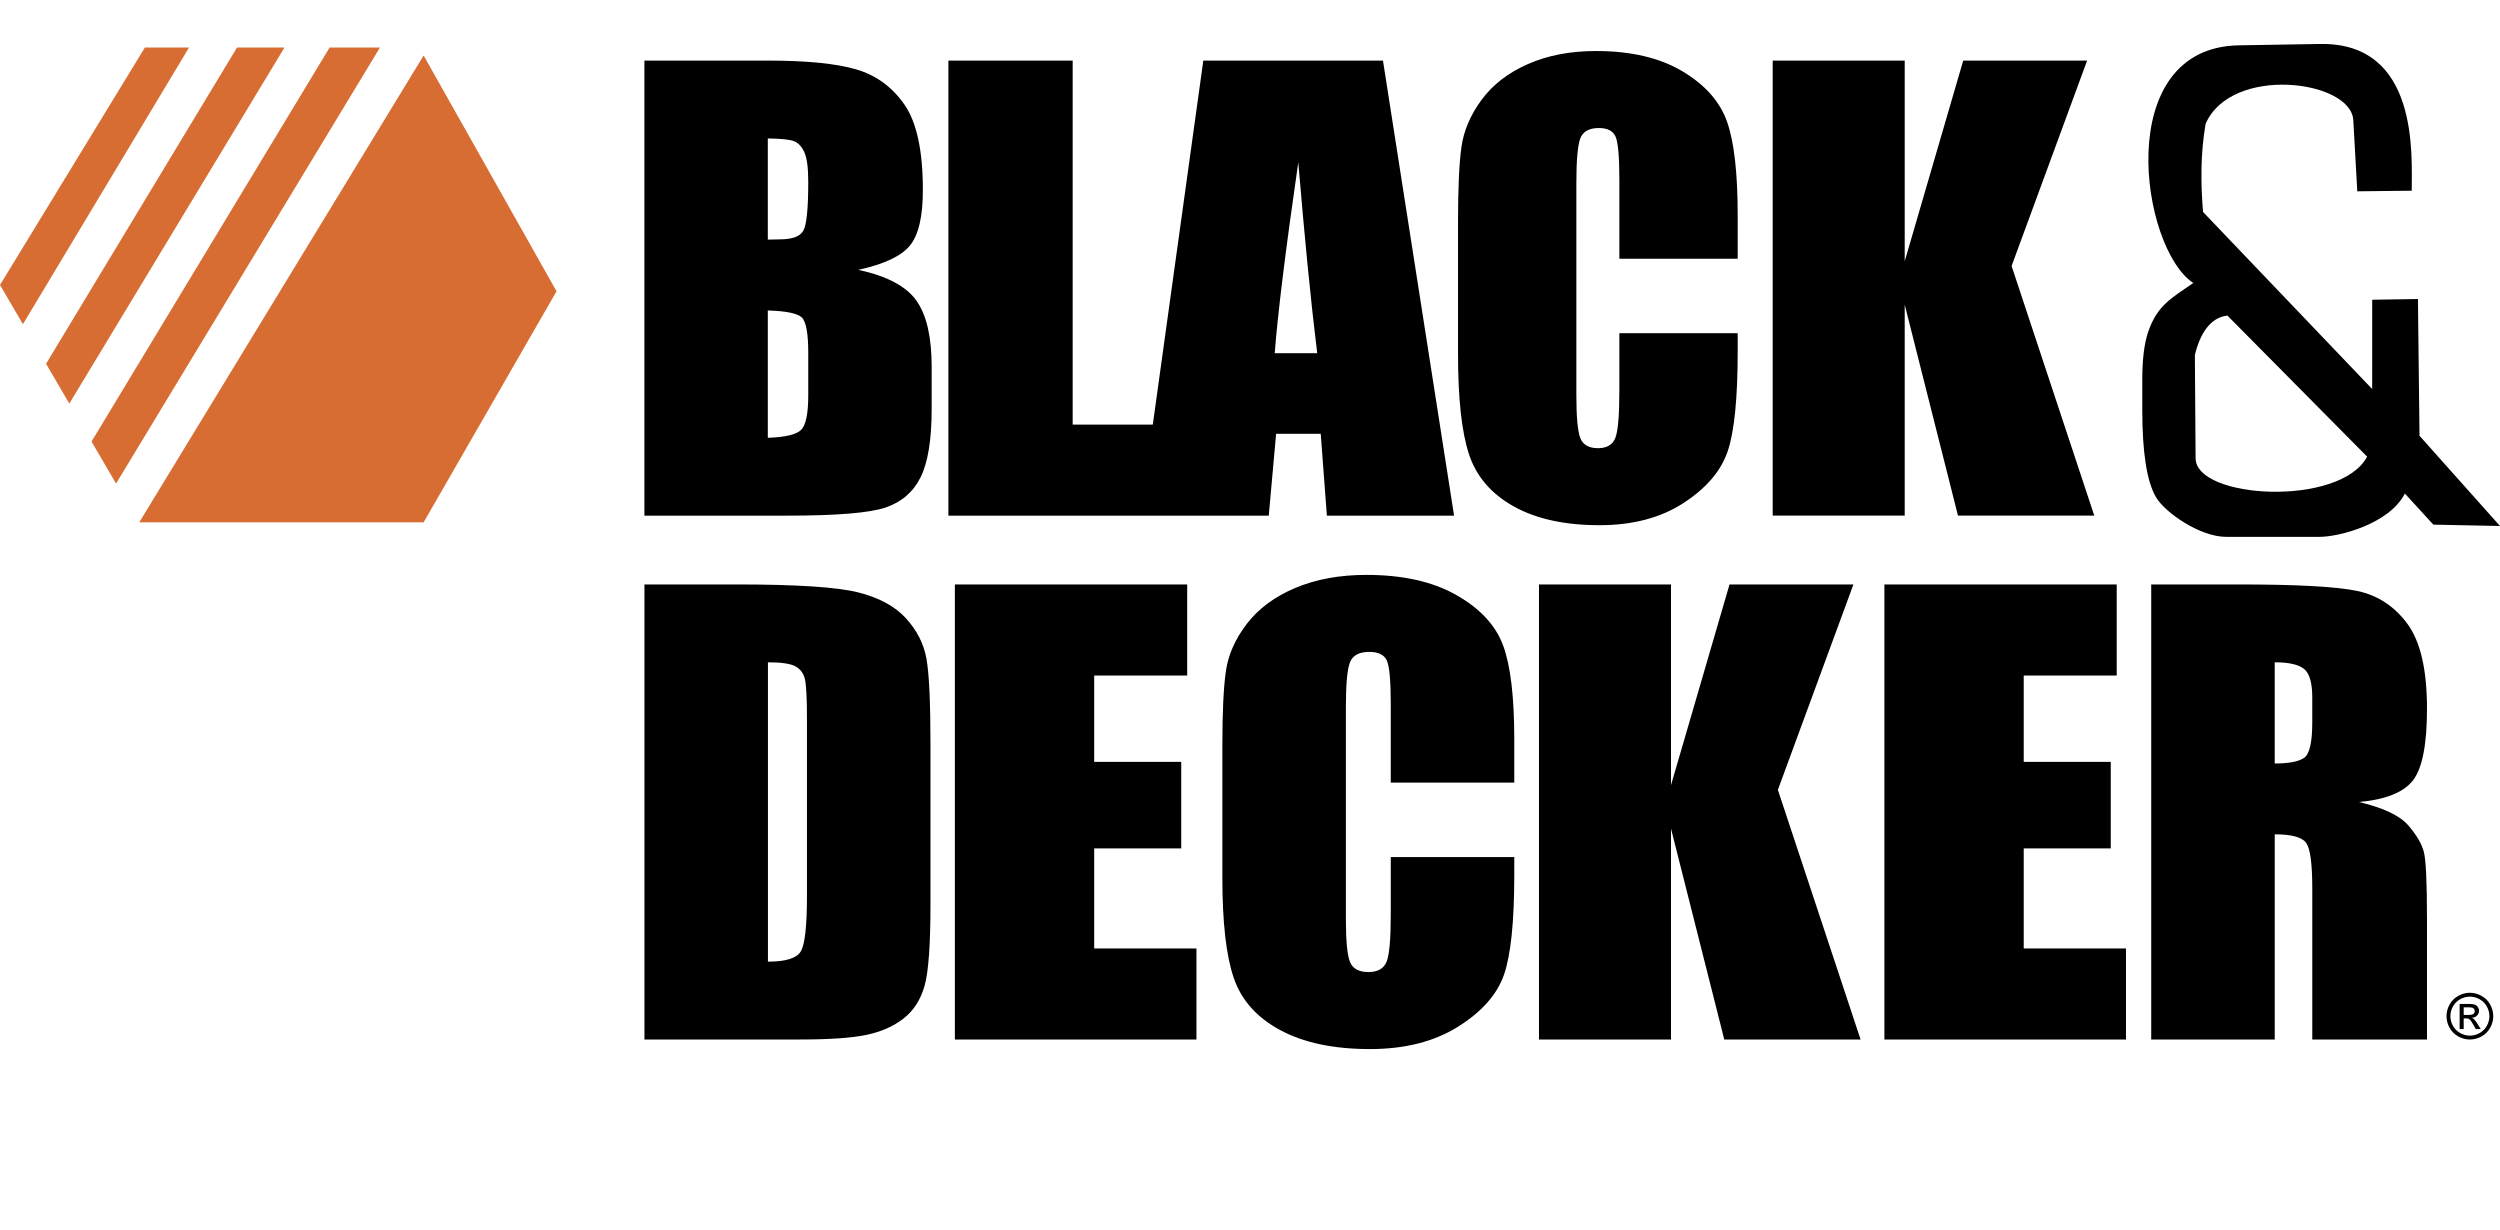
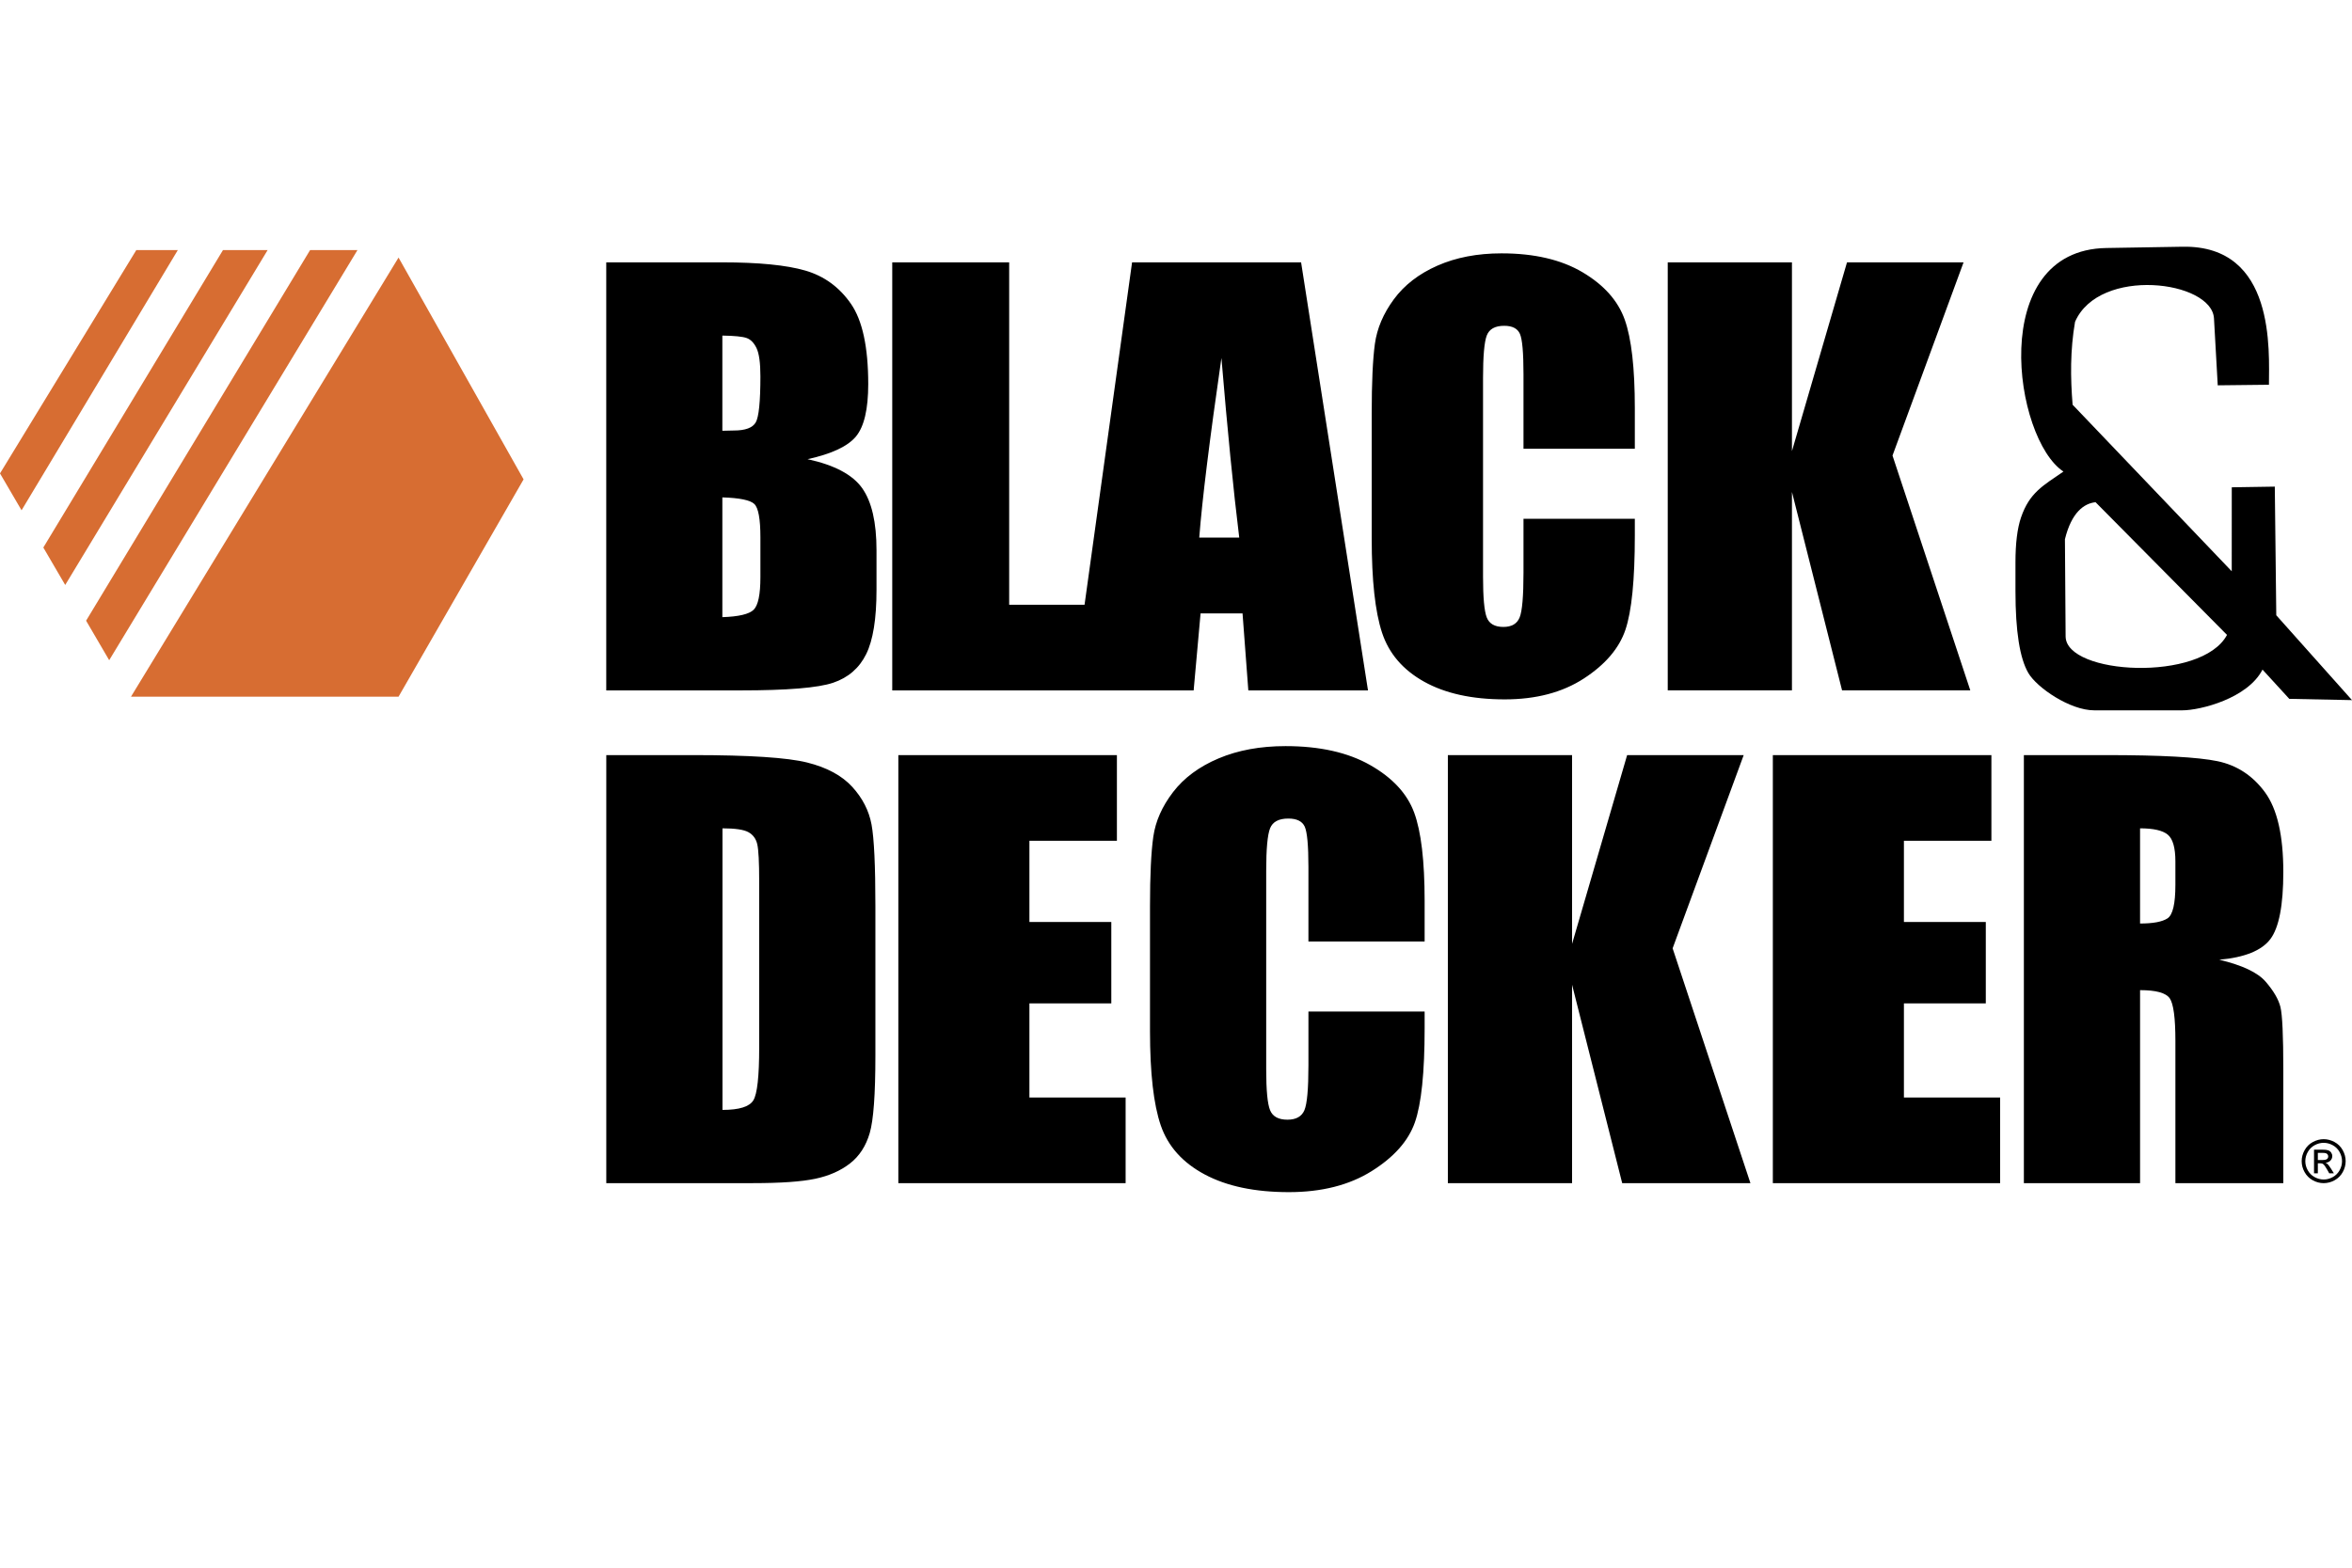
- <svg xmlns="http://www.w3.org/2000/svg" width="2500" height="1230" viewBox="0 0 498.176 245.041">
+ <svg xmlns="http://www.w3.org/2000/svg" width="300" height="200" viewBox="0 0 498.176 245.041">
  <path d="M128.41 12.041h24.532c7.749 0 13.619.579 17.611 1.735s7.213 3.498 9.667 7.024 3.68 9.208 3.68 17.044c0 5.299-.867 8.993-2.599 11.083s-5.15 3.694-10.251 4.813c5.685 1.233 9.54 3.278 11.565 6.137s3.037 7.239 3.037 13.143v8.406c0 6.128-.73 10.667-2.19 13.619s-3.788 4.969-6.98 6.053-9.735 1.625-19.625 1.625H128.41V12.041zm24.591 15.515V47.72a74.658 74.658 0 0 1 2.453-.056c2.414 0 3.952-.569 4.614-1.708s.993-4.397.993-9.774c0-2.837-.273-4.826-.818-5.965s-1.256-1.857-2.132-2.157-2.579-.467-5.11-.504zm0 34.278v25.373c3.465-.112 5.675-.634 6.629-1.568s1.431-3.229 1.431-6.889v-8.458c0-3.883-.429-6.236-1.285-7.058s-3.115-1.288-6.775-1.4zm193.27-10.306H322.69V35.767c0-4.582-.252-7.442-.756-8.579s-1.615-1.705-3.333-1.705c-1.941 0-3.174.691-3.696 2.072s-.784 4.369-.784 8.961v42.121c0 4.406.261 7.281.784 8.625s1.699 2.017 3.528 2.017c1.755 0 2.903-.673 3.445-2.021s.812-4.511.812-9.489V66.371h23.581v3.534c0 9.386-.663 16.042-1.988 19.969s-4.257 7.367-8.794 10.321-10.129 4.431-16.775 4.431c-6.908 0-12.603-1.251-17.083-3.752s-7.449-5.965-8.906-10.39-2.184-11.081-2.184-19.968V44.023c0-6.534.224-11.435.672-14.703s1.782-6.413 4.005-9.438 5.302-5.405 9.241-7.142 8.467-2.604 13.583-2.604c6.945 0 12.677 1.342 17.195 4.027s7.486 6.033 8.905 10.041 2.129 10.245 2.129 18.709v8.615z" />
  <g fill-rule="evenodd">
    <path d="M415.901 12.04L400.85 52.973l16.479 49.746h-27.161l-10.616-42.038v42.038h-26.309V12.04h26.309v39.991l11.661-39.991h24.688zm-202.149 0v72.536h15.967l10.065-72.536h35.801l14.168 90.68h-25.346l-1.225-16.308h-8.89l-1.465 16.308h-63.841V12.04h24.766zm48.729 58.312c-1.265-10.267-2.509-22.962-3.772-38.046-2.509 17.34-4.074 30.016-4.696 38.046h8.468z" />
    <path d="M27.744 104.056l56.671-93.029L110.9 58.016l-26.485 46.04H27.744zM0 56.755l28.868-47.31h8.795L4.567 64.57 0 56.755zm9.177 15.702L47.228 9.445h9.457L13.813 80.391l-4.636-7.934zm9.059 15.5L65.678 9.445h10.035L23.127 96.328l-4.891-8.371z" fill="#d76d32" />
  </g>
  <path d="M128.415 116.431h18.416c11.887 0 19.926.523 24.116 1.568s7.375 2.764 9.559 5.152 3.546 5.051 4.092 7.981.818 8.691.818 17.28v31.758c0 8.141-.4 13.583-1.198 16.327s-2.192 4.893-4.18 6.441-4.443 2.633-7.366 3.249-7.328.924-13.212.924h-31.043v-90.68zm24.612 15.515v59.652c3.546 0 5.729-.682 6.548-2.045s1.228-5.069 1.228-11.118v-35.23c0-4.107-.137-6.74-.409-7.898s-.897-2.007-1.871-2.548-2.807-.813-5.496-.813zm148.723 23.972h-24.612v-15.761c0-4.582-.264-7.442-.789-8.579s-1.687-1.705-3.479-1.705c-2.027 0-3.313.691-3.858 2.072s-.818 4.369-.818 8.962v42.12c0 4.406.271 7.281.818 8.626s1.772 2.017 3.683 2.017c1.832 0 3.03-.673 3.596-2.021s.848-4.51.848-9.489v-11.398h24.612v3.534c0 9.387-.692 16.043-2.075 19.969s-4.443 7.367-9.179 10.322-10.572 4.431-17.51 4.431c-7.211 0-13.153-1.251-17.83-3.753s-7.776-5.965-9.296-10.39-2.28-11.081-2.28-19.968v-26.493c0-6.534.234-11.436.701-14.703s1.861-6.413 4.18-9.438 5.534-5.404 9.646-7.141 8.837-2.604 14.177-2.604c7.249 0 13.231 1.342 17.948 4.027s7.813 6.032 9.295 10.041 2.222 10.244 2.222 18.709v8.613zm73.754-39.479h46.294v18.147h-18.53v17.195h17.344v17.251h-17.344v19.94h20.377v18.147h-48.141v-90.68zm53.169-.008h17.421c11.614 0 19.478.43 23.59 1.288s7.463 3.053 10.056 6.581 3.888 9.158 3.888 16.888c0 7.057-.916 11.8-2.748 14.227s-5.437 3.884-10.815 4.369c4.872 1.157 8.146 2.707 9.822 4.648s2.718 3.725 3.127 5.35.614 6.096.614 13.414v23.917H460.77v-30.134c0-4.854-.4-7.86-1.199-9.018s-2.894-1.736-6.284-1.736v40.888h-24.612v-90.682zm24.612 15.515v20.164c2.767 0 4.706-.364 5.816-1.092s1.667-3.09 1.667-7.086v-4.985c0-2.874-.536-4.761-1.608-5.656s-3.03-1.345-5.875-1.345z" />
  <path fill-rule="evenodd" d="M369.33 116.434l-15.053 40.933 16.481 49.746h-27.161l-10.618-42.037v42.037h-26.307v-90.679h26.307v39.991l11.663-39.991h24.688z" />
  <path d="M190.278 116.439h46.293v18.147H218.04v17.195h17.344v17.251H218.04v19.94h20.377v18.147h-48.14v-90.68zM492.177 197.797c.782 0 1.545.2 2.29.602s1.326.976 1.741 1.723c.416.747.624 1.526.624 2.337 0 .803-.205 1.575-.614 2.315a4.338 4.338 0 0 1-1.723 1.727 4.723 4.723 0 0 1-2.318.614c-.808 0-1.58-.205-2.319-.614a4.365 4.365 0 0 1-1.726-1.727 4.708 4.708 0 0 1-.617-2.315c0-.811.209-1.59.627-2.337s.999-1.321 1.744-1.723 1.509-.602 2.291-.602zm0 .772c-.655 0-1.292.168-1.911.503a3.609 3.609 0 0 0-1.454 1.439 3.911 3.911 0 0 0-.525 1.947c0 .672.172 1.314.516 1.93s.824 1.096 1.442 1.439c.617.344 1.262.515 1.933.515s1.314-.171 1.933-.515c.617-.344 1.097-.824 1.438-1.439s.513-1.258.513-1.93c0-.675-.174-1.324-.522-1.947a3.578 3.578 0 0 0-1.454-1.439 3.987 3.987 0 0 0-1.909-.503zm-2.044 6.465v-5.014h1.723c.589 0 1.015.046 1.278.139.263.093.473.254.63.484.156.231.234.476.234.735 0 .366-.131.686-.393.957-.261.271-.607.424-1.04.457.177.074.319.162.426.266.202.197.449.528.741.994l.611.981h-.988l-.444-.79c-.35-.622-.632-1.011-.846-1.167-.148-.115-.364-.173-.648-.173h-.476v2.13h-.808zm.808-2.823h.981c.47 0 .79-.069.961-.209a.684.684 0 0 0 .256-.557.677.677 0 0 0-.123-.397.747.747 0 0 0-.343-.263c-.146-.058-.417-.087-.812-.087h-.92v1.513z" />
  <path d="M443.563 106.946c-5.119 0-12.121-4.799-13.938-7.902-1.827-3.118-2.73-8.896-2.73-17.341v-6.101c0-4.027.391-7.214 1.17-9.497 1.807-5.292 4.667-6.755 8.992-9.745-10.504-6.896-16.319-46.934 9.084-47.358l16.184-.271c19.736-.329 18.259 22.176 18.259 29.24l-10.845.122-.796-14.169c-.451-8.028-24.296-11.033-29.429.711-1.043 6.058-.979 11.892-.516 17.568l33.706 35.286.007-17.792 9.113-.143.313 27.253 16.038 17.977-13.282-.27-5.672-6.196c-3.115 6.095-13.162 8.628-16.978 8.628h-18.68zm.297-44.089l27.842 28.111c-5.366 10.061-34.128 8.467-34.185.32l-.145-20.592c1.399-5.689 4.035-7.585 6.488-7.839z" fill-rule="evenodd" />
</svg>
